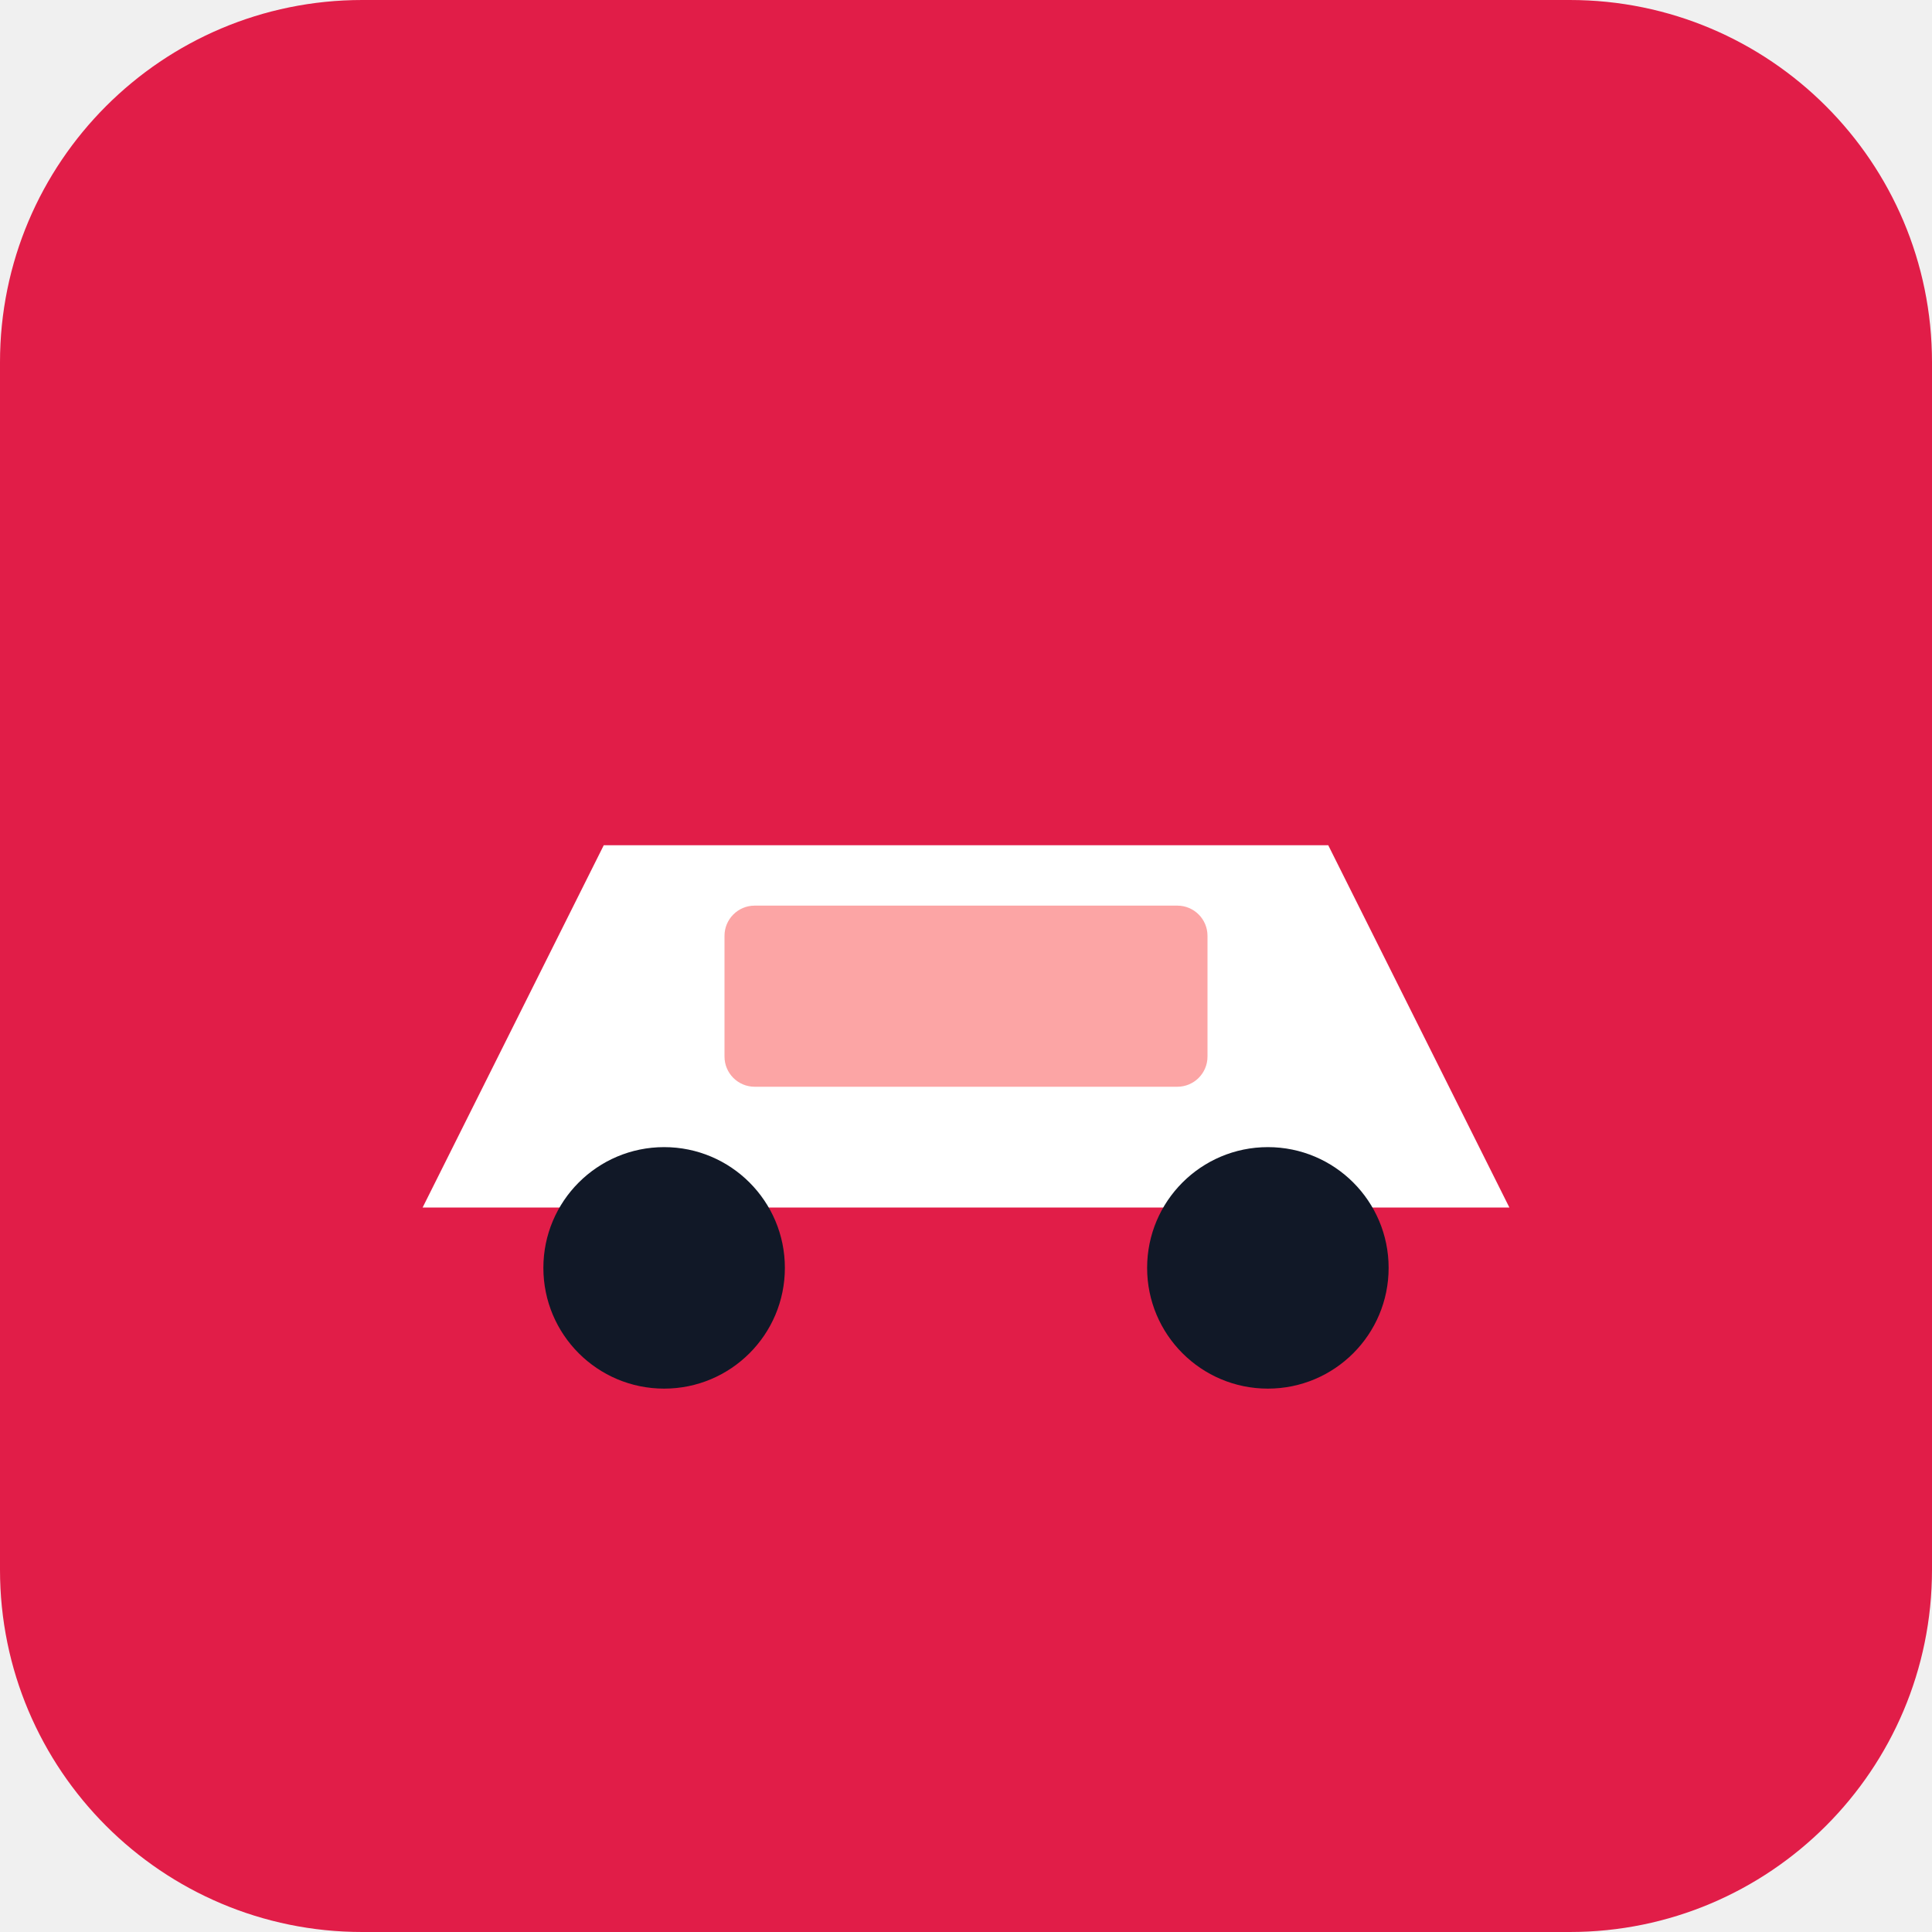
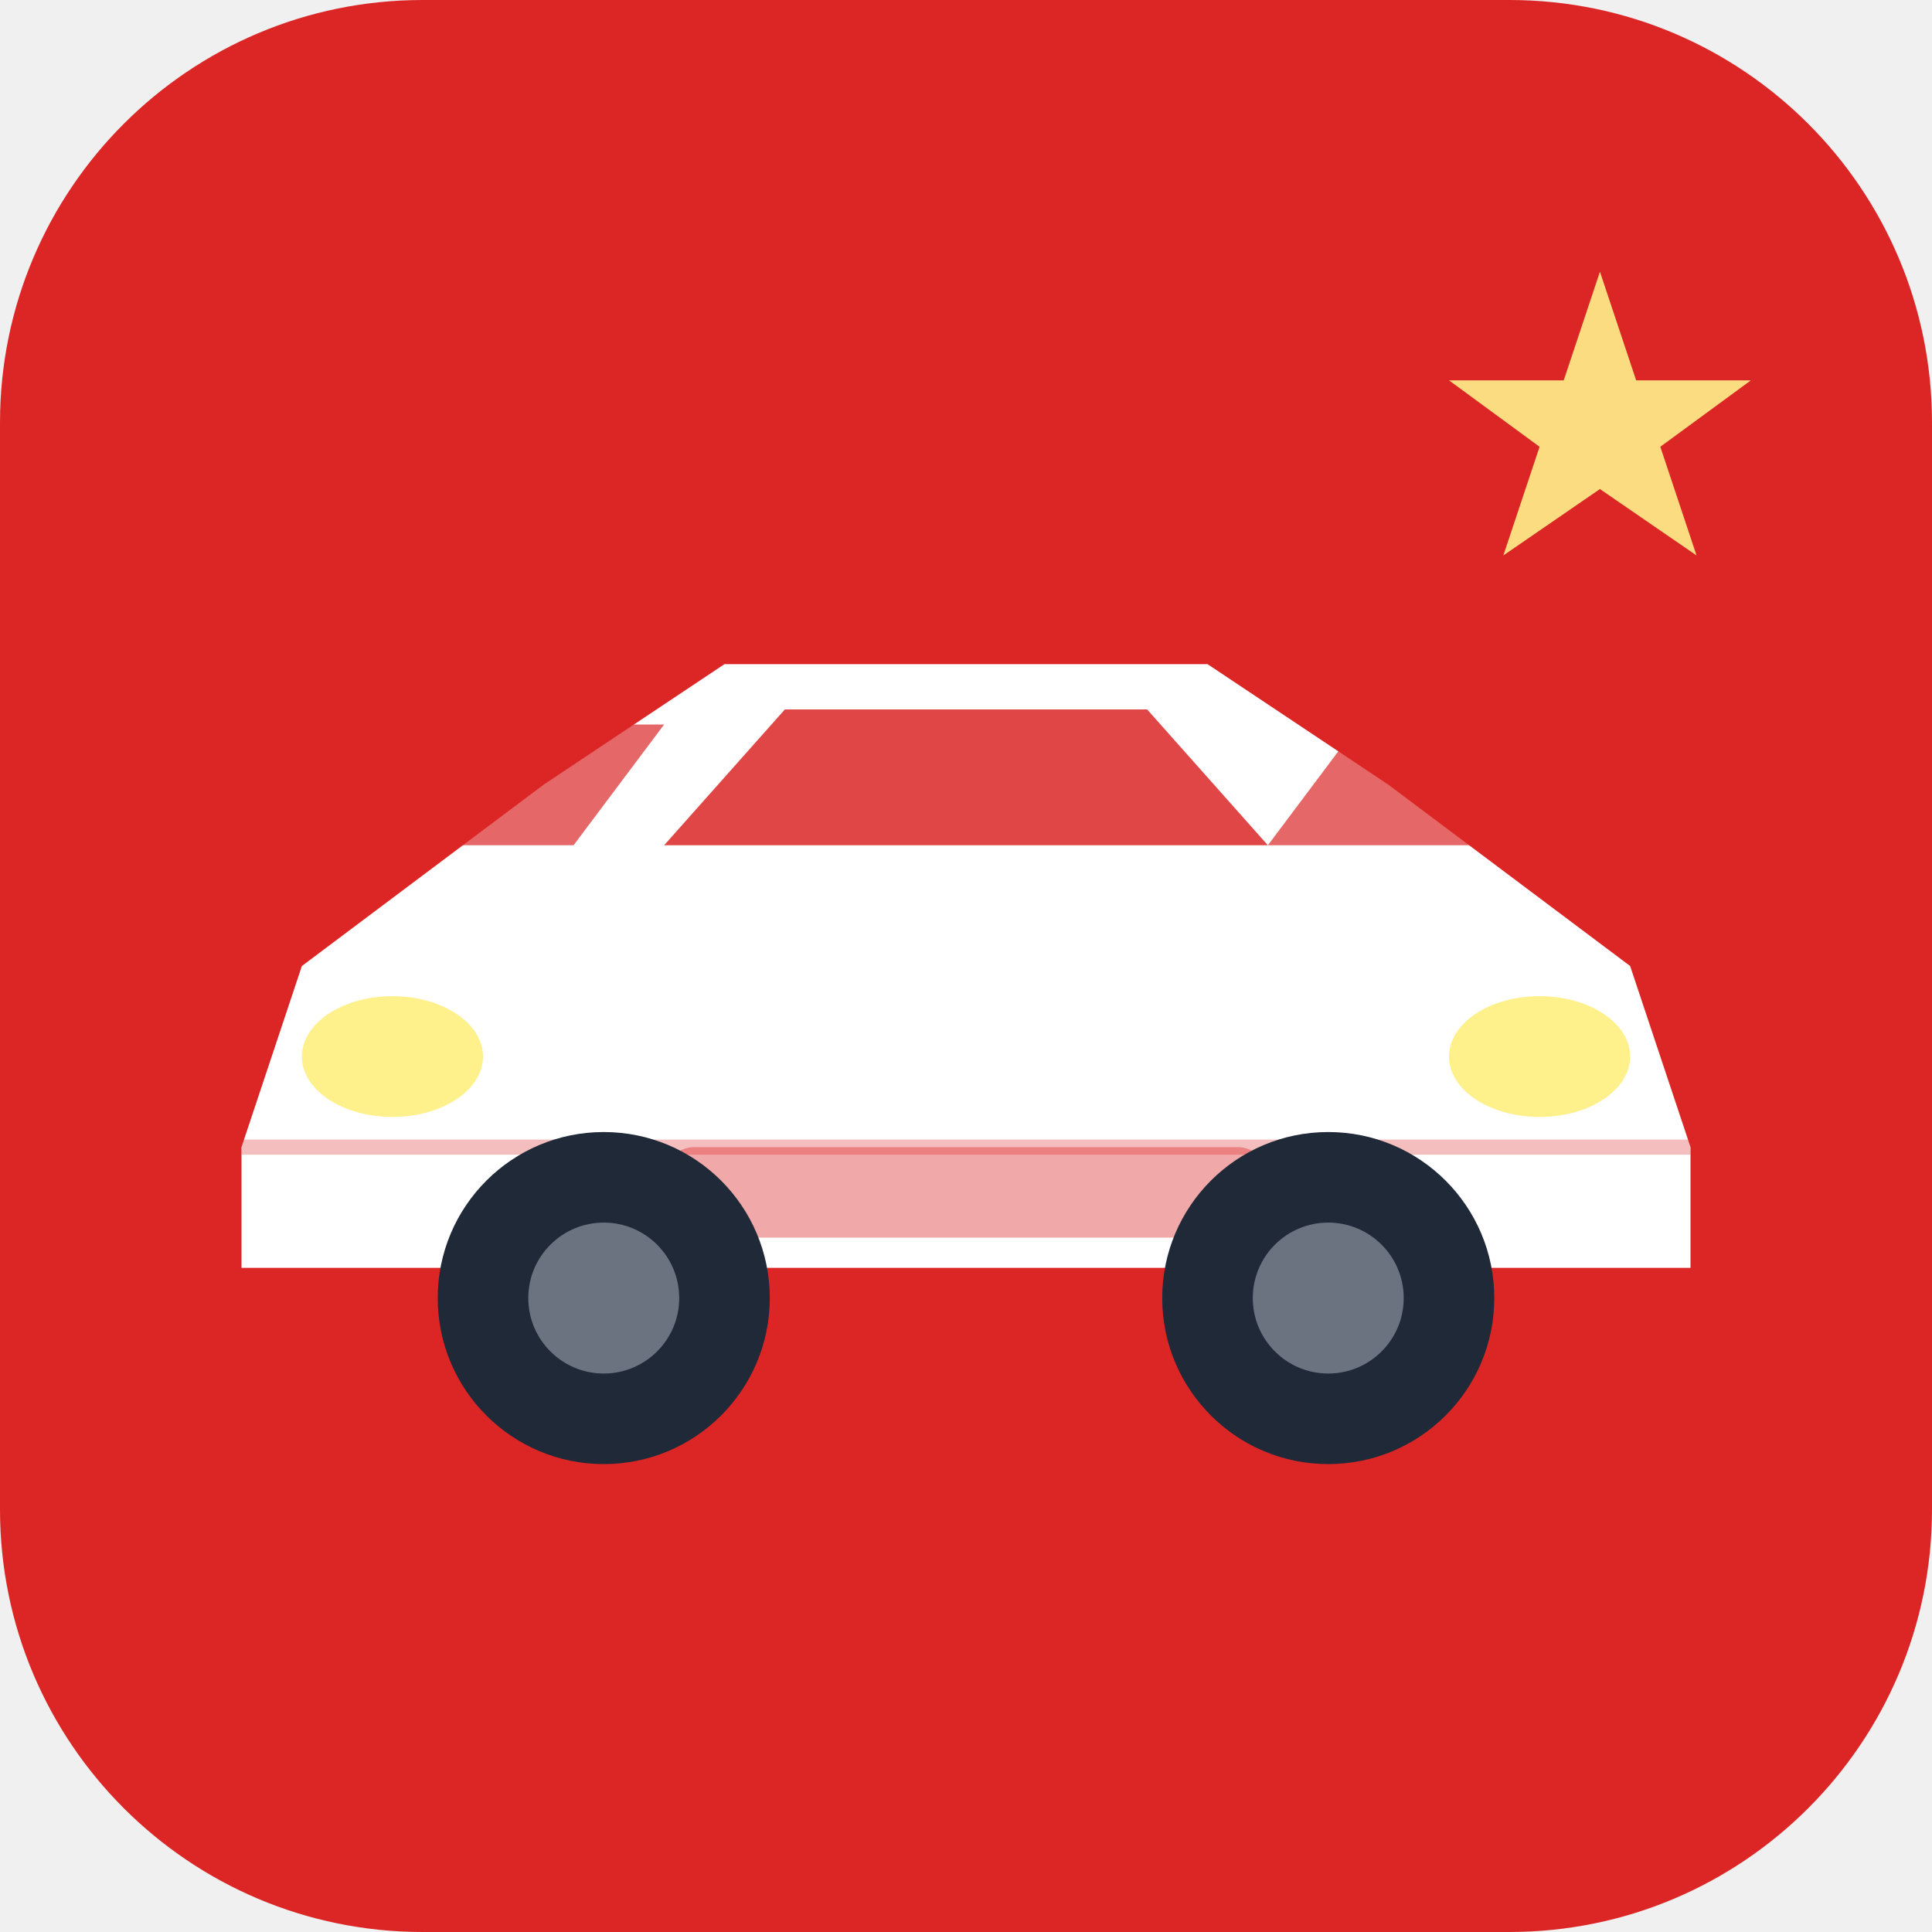
<svg xmlns="http://www.w3.org/2000/svg" viewBox="0 0 64 64" fill="none">
-   <rect width="64" height="64" rx="12" fill="#e11d48" />
-   <path d="M14 40 L20 28 H44 L50 40 Z" fill="#ffffff" />
-   <circle cx="22" cy="42" r="4" fill="#111827" />
-   <circle cx="42" cy="42" r="4" fill="#111827" />
-   <rect x="24" y="30" width="16" height="6" rx="1" fill="#fca5a5" />
+   <rect width="64" height="64" rx="14" fill="#dc2626" />
+   <path d="M8 38 L10 32 L18 26 L24 22 L40 22 L46 26 L54 32 L56 38 L56 42 L8 42 Z" fill="#ffffff" />
+   <path d="M22 28 L26 23.5 L38 23.5 L42 28 Z" fill="#dc2626" opacity="0.85" />
+   <path d="M14 28 L18 24 L22 24 L19 28 Z" fill="#dc2626" opacity="0.7" />
+   <path d="M42 28 L45 24 L50 28 Z" fill="#dc2626" opacity="0.7" />
+   <path d="M8 38 L56 38" stroke="#dc2626" stroke-width="0.5" opacity="0.3" />
+   <rect x="22" y="38" width="20" height="3" rx="1" fill="#dc2626" opacity="0.4" />
+   <ellipse cx="13" cy="35" rx="3" ry="2" fill="#fef08a" />
+   <ellipse cx="51" cy="35" rx="3" ry="2" fill="#fef08a" />
+   <circle cx="20" cy="43" r="5.5" fill="#1f2937" />
+   <circle cx="20" cy="43" r="2.5" fill="#6b7280" />
+   <circle cx="44" cy="43" r="5.5" fill="#1f2937" />
+   <circle cx="44" cy="43" r="2.5" fill="#6b7280" />
+   <path d="M53 9 L54.2 12.6 L58 12.6 L55 14.8 L56.2 18.4 L53 16.2 L49.8 18.4 L51 14.8 L48 12.6 L51.8 12.6 Z" fill="#fef08a" opacity="0.9" />
</svg>
